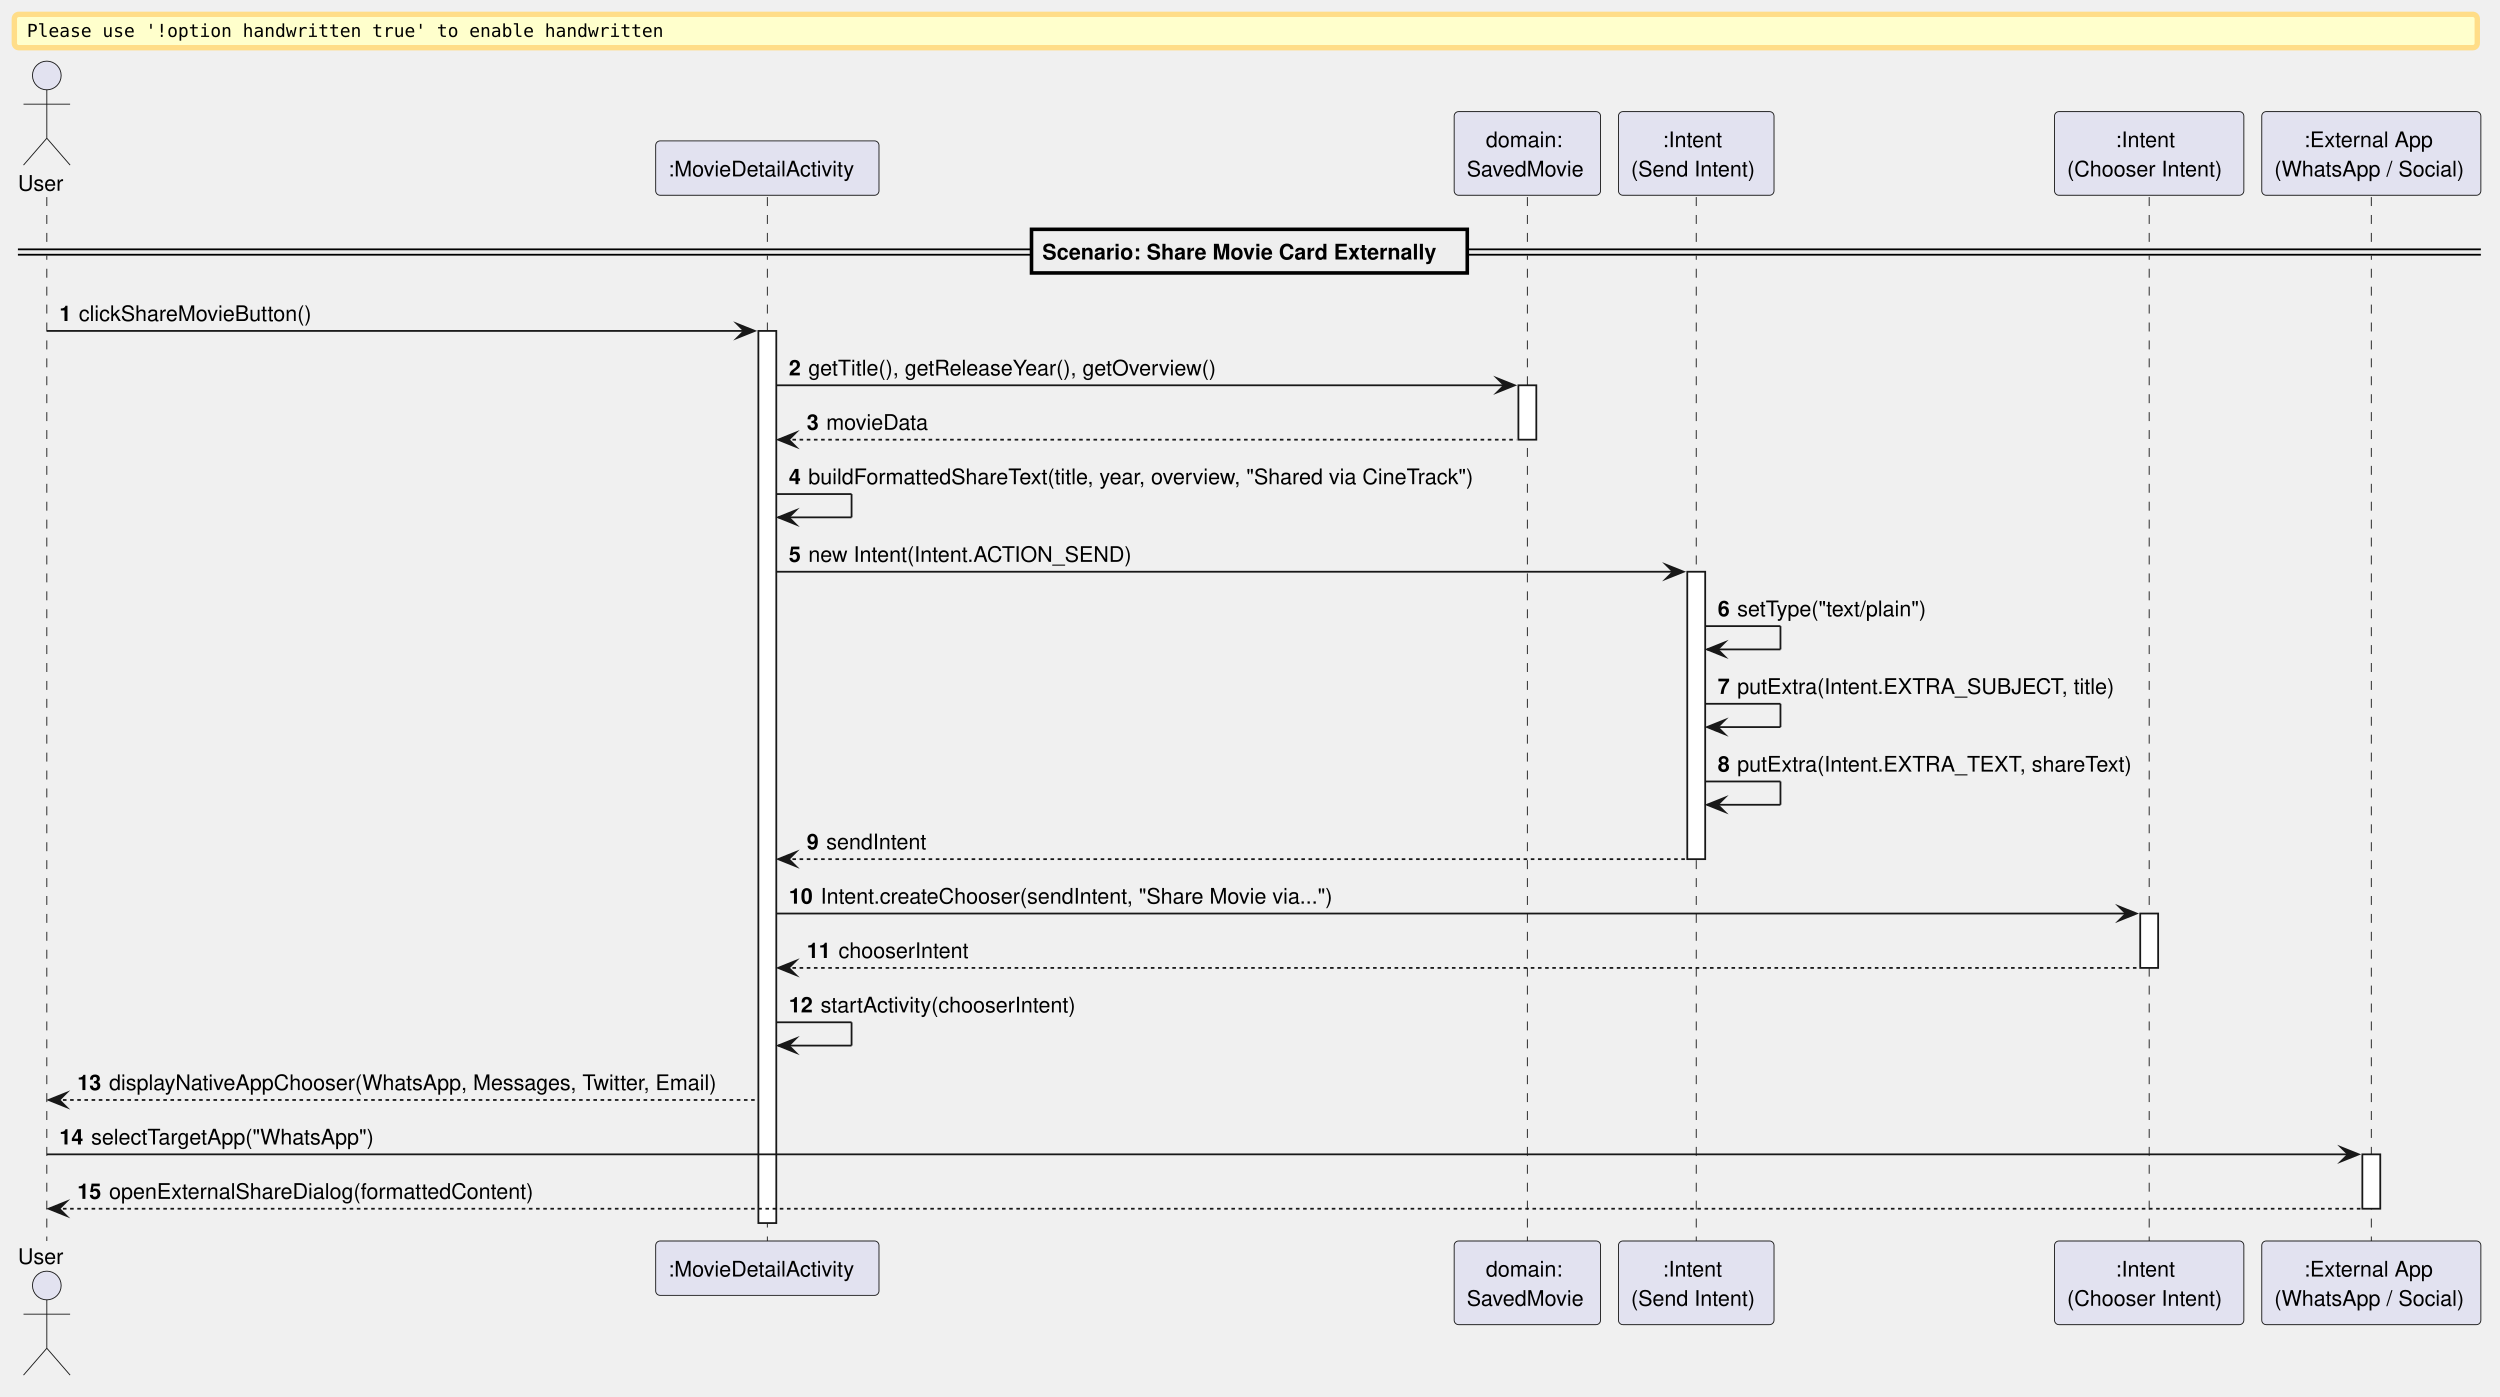
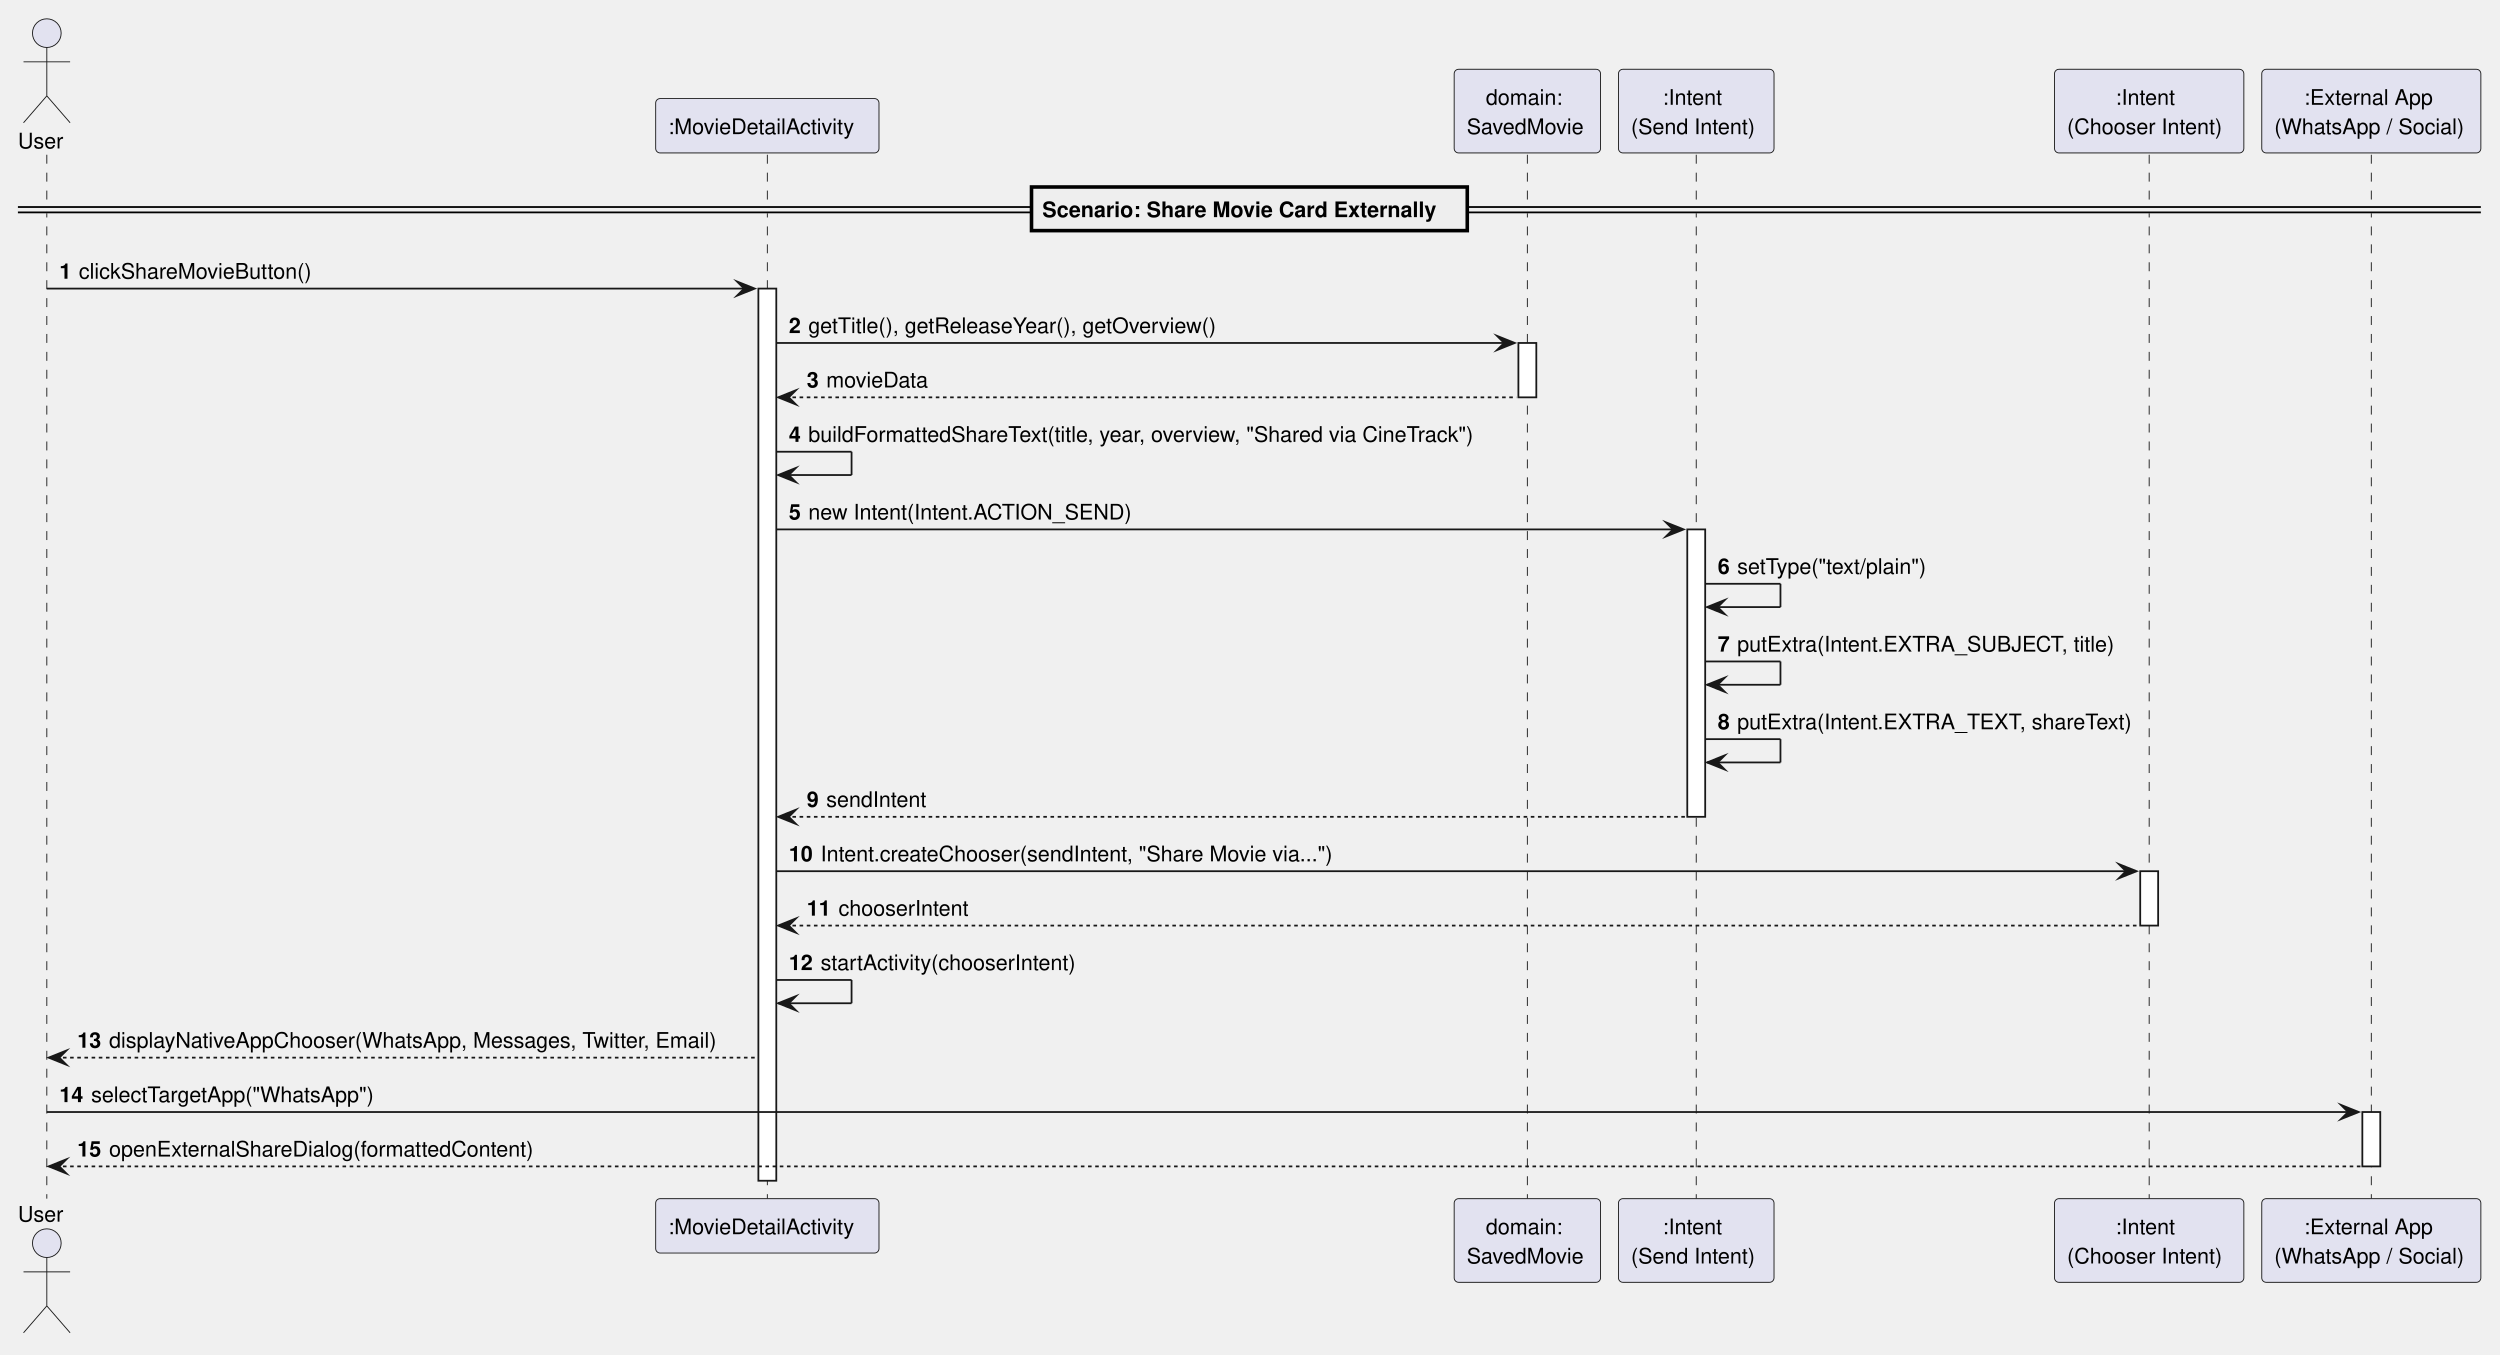
- <svg xmlns="http://www.w3.org/2000/svg" version="1.1" data-diagram-type="SEQUENCE" style="width:1395px;height:779px;background:#FFFFFF;" width="1395px" height="779px" viewBox="0 0 1395 779" zoomAndPan="magnify" preserveAspectRatio="none" contentStyleType="text/css">
+ <svg xmlns="http://www.w3.org/2000/svg" version="1.1" data-diagram-type="SEQUENCE" style="width:1395px;height:756px;background:#FFFFFF;" width="1395px" height="756px" viewBox="0 0 1395 756" zoomAndPan="magnify" preserveAspectRatio="none" contentStyleType="text/css">
  <defs />
  <g font-family="sans-serif" lengthAdjust="spacing">
-     <rect x="8" y="8" width="1374.317" height="18.62" fill="#FFC" style="stroke:#FD8;stroke-width:3;" rx="2.5" ry="2.5" />
-     <text x="15" y="20.62" fill="#000" font-size="10" textLength="354" font-family="monospace">Please use '!option handwritten true' to enable handwritten</text>
    <g>
-       <rect x="22.622" y="109.964" width="8" height="582.506" fill="#000" fill-opacity="0" />
-       <line x1="26.122" y1="109.964" x2="26.122" y2="692.47" style="stroke:#181818;stroke-width:0.5;stroke-dasharray:5,5;" />
+       <rect x="22.622" y="86.344" width="8" height="582.506" fill="#000" fill-opacity="0" />
+       <line x1="26.122" y1="86.344" x2="26.122" y2="668.85" style="stroke:#181818;stroke-width:0.5;stroke-dasharray:5,5;" />
    </g>
    <g>
-       <rect x="424.673" y="109.964" width="8" height="582.506" fill="#000" fill-opacity="0" />
-       <line x1="428.173" y1="109.964" x2="428.173" y2="692.47" style="stroke:#181818;stroke-width:0.5;stroke-dasharray:5,5;" />
+       <rect x="424.673" y="86.344" width="8" height="582.506" fill="#000" fill-opacity="0" />
+       <line x1="428.173" y1="86.344" x2="428.173" y2="668.85" style="stroke:#181818;stroke-width:0.5;stroke-dasharray:5,5;" />
    </g>
    <g>
-       <rect x="423.173" y="184.652" width="10" height="497.818" fill="#FFF" style="stroke:#181818;stroke-width:1;" />
+       <rect x="423.173" y="161.032" width="10" height="497.818" fill="#FFF" style="stroke:#181818;stroke-width:1;" />
    </g>
    <g>
-       <rect x="848.764" y="109.964" width="8" height="582.506" fill="#000" fill-opacity="0" />
-       <line x1="852.264" y1="109.964" x2="852.264" y2="692.47" style="stroke:#181818;stroke-width:0.5;stroke-dasharray:5,5;" />
+       <rect x="848.764" y="86.344" width="8" height="582.506" fill="#000" fill-opacity="0" />
+       <line x1="852.264" y1="86.344" x2="852.264" y2="668.85" style="stroke:#181818;stroke-width:0.5;stroke-dasharray:5,5;" />
    </g>
    <g>
-       <rect x="847.264" y="214.996" width="10" height="30.344" fill="#FFF" style="stroke:#181818;stroke-width:1;" />
+       <rect x="847.264" y="191.376" width="10" height="30.344" fill="#FFF" style="stroke:#181818;stroke-width:1;" />
    </g>
    <g>
-       <rect x="943" y="109.964" width="8" height="582.506" fill="#000" fill-opacity="0" />
-       <line x1="946.5" y1="109.964" x2="946.5" y2="692.47" style="stroke:#181818;stroke-width:0.5;stroke-dasharray:5,5;" />
+       <rect x="943" y="86.344" width="8" height="582.506" fill="#000" fill-opacity="0" />
+       <line x1="946.5" y1="86.344" x2="946.5" y2="668.85" style="stroke:#181818;stroke-width:0.5;stroke-dasharray:5,5;" />
    </g>
    <g>
-       <rect x="941.5" y="319.029" width="10" height="160.376" fill="#FFF" style="stroke:#181818;stroke-width:1;" />
+       <rect x="941.5" y="295.409" width="10" height="160.376" fill="#FFF" style="stroke:#181818;stroke-width:1;" />
    </g>
    <g>
-       <rect x="1195.742" y="109.964" width="8" height="582.506" fill="#000" fill-opacity="0" />
-       <line x1="1199.242" y1="109.964" x2="1199.242" y2="692.47" style="stroke:#181818;stroke-width:0.5;stroke-dasharray:5,5;" />
+       <rect x="1195.742" y="86.344" width="8" height="582.506" fill="#000" fill-opacity="0" />
+       <line x1="1199.242" y1="86.344" x2="1199.242" y2="668.85" style="stroke:#181818;stroke-width:0.5;stroke-dasharray:5,5;" />
    </g>
    <g>
-       <rect x="1194.242" y="509.749" width="10" height="30.344" fill="#FFF" style="stroke:#181818;stroke-width:1;" />
+       <rect x="1194.242" y="486.129" width="10" height="30.344" fill="#FFF" style="stroke:#181818;stroke-width:1;" />
    </g>
    <g>
-       <rect x="1319.69" y="109.964" width="8" height="582.506" fill="#000" fill-opacity="0" />
-       <line x1="1323.19" y1="109.964" x2="1323.19" y2="692.47" style="stroke:#181818;stroke-width:0.5;stroke-dasharray:5,5;" />
+       <rect x="1319.69" y="86.344" width="8" height="582.506" fill="#000" fill-opacity="0" />
+       <line x1="1323.19" y1="86.344" x2="1323.19" y2="668.85" style="stroke:#181818;stroke-width:0.5;stroke-dasharray:5,5;" />
    </g>
    <g>
-       <rect x="1318.19" y="644.126" width="10" height="30.344" fill="#FFF" style="stroke:#181818;stroke-width:1;" />
+       <rect x="1318.19" y="620.506" width="10" height="30.344" fill="#FFF" style="stroke:#181818;stroke-width:1;" />
    </g>
-     <text x="10" y="106.448" fill="#000" font-size="12" textLength="26.244" font-family="'Helvetica, Arial, sans-serif'">User</text>
-     <ellipse cx="26.122" cy="42.12" rx="8" ry="8" fill="#E2E2F0" style="stroke:#181818;stroke-width:0.5;" />
-     <path d="M26.122,50.12 L26.122,77.12 M13.122,58.12 L39.122,58.12 M26.122,77.12 L13.122,92.12 M26.122,77.12 L39.122,92.12" style="stroke:#181818;stroke-width:0.5;" fill="none" />
-     <rect x="365.87" y="78.62" width="124.605" height="30.344" fill="#E2E2F0" style="stroke:#181818;stroke-width:0.5;" rx="2.5" ry="2.5" />
-     <text x="372.87" y="98.448" fill="#000" font-size="12" textLength="110.605" font-family="'Helvetica, Arial, sans-serif'">:MovieDetailActivity</text>
-     <rect x="811.429" y="62.276" width="81.668" height="46.688" fill="#E2E2F0" style="stroke:#181818;stroke-width:0.5;" rx="2.5" ry="2.5" />
-     <text x="829.103" y="82.104" fill="#000" font-size="12" textLength="46.32" font-family="'Helvetica, Arial, sans-serif'">domain:</text>
-     <text x="818.429" y="98.448" fill="#000" font-size="12" textLength="67.668" font-family="'Helvetica, Arial, sans-serif'">SavedMovie</text>
-     <rect x="903.098" y="62.276" width="86.804" height="46.688" fill="#E2E2F0" style="stroke:#181818;stroke-width:0.5;" rx="2.5" ry="2.5" />
-     <text x="927.726" y="82.104" fill="#000" font-size="12" textLength="37.548" font-family="'Helvetica, Arial, sans-serif'">:Intent</text>
-     <text x="910.098" y="98.448" fill="#000" font-size="12" textLength="72.804" font-family="'Helvetica, Arial, sans-serif'">(Send Intent)</text>
-     <rect x="1146.419" y="62.276" width="105.645" height="46.688" fill="#E2E2F0" style="stroke:#181818;stroke-width:0.5;" rx="2.5" ry="2.5" />
-     <text x="1180.467" y="82.104" fill="#000" font-size="12" textLength="37.548" font-family="'Helvetica, Arial, sans-serif'">:Intent</text>
-     <text x="1153.419" y="98.448" fill="#000" font-size="12" textLength="91.645" font-family="'Helvetica, Arial, sans-serif'">(Chooser Intent)</text>
-     <rect x="1262.064" y="62.276" width="122.253" height="46.688" fill="#E2E2F0" style="stroke:#181818;stroke-width:0.5;" rx="2.5" ry="2.5" />
-     <text x="1285.648" y="82.104" fill="#000" font-size="12" textLength="75.085" font-family="'Helvetica, Arial, sans-serif'">:External App</text>
-     <text x="1269.064" y="98.448" fill="#000" font-size="12" textLength="108.253" font-family="'Helvetica, Arial, sans-serif'">(WhatsApp / Social)</text>
-     <text x="10" y="705.298" fill="#000" font-size="12" textLength="26.244" font-family="'Helvetica, Arial, sans-serif'">User</text>
-     <ellipse cx="26.122" cy="717.314" rx="8" ry="8" fill="#E2E2F0" style="stroke:#181818;stroke-width:0.5;" />
-     <path d="M26.122,725.314 L26.122,752.314 M13.122,733.314 L39.122,733.314 M26.122,752.314 L13.122,767.314 M26.122,752.314 L39.122,767.314" style="stroke:#181818;stroke-width:0.5;" fill="none" />
-     <rect x="365.87" y="692.47" width="124.605" height="30.344" fill="#E2E2F0" style="stroke:#181818;stroke-width:0.5;" rx="2.5" ry="2.5" />
-     <text x="372.87" y="712.298" fill="#000" font-size="12" textLength="110.605" font-family="'Helvetica, Arial, sans-serif'">:MovieDetailActivity</text>
-     <rect x="811.429" y="692.47" width="81.668" height="46.688" fill="#E2E2F0" style="stroke:#181818;stroke-width:0.5;" rx="2.5" ry="2.5" />
-     <text x="829.103" y="712.298" fill="#000" font-size="12" textLength="46.32" font-family="'Helvetica, Arial, sans-serif'">domain:</text>
-     <text x="818.429" y="728.642" fill="#000" font-size="12" textLength="67.668" font-family="'Helvetica, Arial, sans-serif'">SavedMovie</text>
-     <rect x="903.098" y="692.47" width="86.804" height="46.688" fill="#E2E2F0" style="stroke:#181818;stroke-width:0.5;" rx="2.5" ry="2.5" />
-     <text x="927.726" y="712.298" fill="#000" font-size="12" textLength="37.548" font-family="'Helvetica, Arial, sans-serif'">:Intent</text>
-     <text x="910.098" y="728.642" fill="#000" font-size="12" textLength="72.804" font-family="'Helvetica, Arial, sans-serif'">(Send Intent)</text>
-     <rect x="1146.419" y="692.47" width="105.645" height="46.688" fill="#E2E2F0" style="stroke:#181818;stroke-width:0.5;" rx="2.5" ry="2.5" />
-     <text x="1180.467" y="712.298" fill="#000" font-size="12" textLength="37.548" font-family="'Helvetica, Arial, sans-serif'">:Intent</text>
-     <text x="1153.419" y="728.642" fill="#000" font-size="12" textLength="91.645" font-family="'Helvetica, Arial, sans-serif'">(Chooser Intent)</text>
-     <rect x="1262.064" y="692.47" width="122.253" height="46.688" fill="#E2E2F0" style="stroke:#181818;stroke-width:0.5;" rx="2.5" ry="2.5" />
-     <text x="1285.648" y="712.298" fill="#000" font-size="12" textLength="75.085" font-family="'Helvetica, Arial, sans-serif'">:External App</text>
-     <text x="1269.064" y="728.642" fill="#000" font-size="12" textLength="108.253" font-family="'Helvetica, Arial, sans-serif'">(WhatsApp / Social)</text>
-     <rect x="10" y="139.136" width="1374.317" height="3" fill="#EEE" style="stroke:#EEE;stroke-width:1;" />
-     <line x1="10" y1="139.136" x2="1384.317" y2="139.136" style="stroke:#000;stroke-width:1;" />
-     <line x1="10" y1="142.136" x2="1384.317" y2="142.136" style="stroke:#000;stroke-width:1;" />
-     <rect x="575.582" y="127.964" width="243.154" height="24.344" fill="#EEE" style="stroke:#000;stroke-width:2;" />
-     <text x="581.582" y="144.792" fill="#000" font-size="12" textLength="226.034" font-weight="700" font-family="'Helvetica, Arial, sans-serif'">Scenario: Share Movie Card Externally</text>
-     <polygon points="411.173,180.652,421.173,184.652,411.173,188.652,415.173,184.652" fill="#181818" style="stroke:#181818;stroke-width:1;stroke-linejoin:miter;stroke-miterlimit:10;" />
-     <line x1="26.122" y1="184.652" x2="417.173" y2="184.652" style="stroke:#181818;stroke-width:1;" />
-     <text x="33.122" y="179.136" fill="#000" font-size="12" font-weight="700" font-family="'Helvetica, Arial, sans-serif'">1</text>
-     <text x="43.986" y="179.136" fill="#000" font-size="12" textLength="136.441" font-family="'Helvetica, Arial, sans-serif'">clickShareMovieButton()</text>
-     <polygon points="835.264,210.996,845.264,214.996,835.264,218.996,839.264,214.996" fill="#181818" style="stroke:#181818;stroke-width:1;stroke-linejoin:miter;stroke-miterlimit:10;" />
-     <line x1="433.173" y1="214.996" x2="841.264" y2="214.996" style="stroke:#181818;stroke-width:1;" />
-     <text x="440.173" y="209.48" fill="#000" font-size="12" font-weight="700" font-family="'Helvetica, Arial, sans-serif'">2</text>
-     <text x="451.037" y="209.48" fill="#000" font-size="12" textLength="234.854" font-family="'Helvetica, Arial, sans-serif'">getTitle(), getReleaseYear(), getOverview()</text>
-     <polygon points="444.173,241.341,434.173,245.341,444.173,249.341,440.173,245.341" fill="#181818" style="stroke:#181818;stroke-width:1;stroke-linejoin:miter;stroke-miterlimit:10;" />
-     <line x1="438.173" y1="245.341" x2="846.264" y2="245.341" style="stroke:#181818;stroke-width:1;stroke-dasharray:2,2;" />
-     <text x="450.173" y="239.825" fill="#000" font-size="12" font-weight="700" font-family="'Helvetica, Arial, sans-serif'">3</text>
-     <text x="461.037" y="239.825" fill="#000" font-size="12" textLength="60.996" font-family="'Helvetica, Arial, sans-serif'">movieData</text>
-     <line x1="433.173" y1="275.685" x2="475.173" y2="275.685" style="stroke:#181818;stroke-width:1;" />
-     <line x1="475.173" y1="275.685" x2="475.173" y2="288.685" style="stroke:#181818;stroke-width:1;" />
-     <line x1="434.173" y1="288.685" x2="475.173" y2="288.685" style="stroke:#181818;stroke-width:1;" />
-     <polygon points="444.173,284.685,434.173,288.685,444.173,292.685,440.173,288.685" fill="#181818" style="stroke:#181818;stroke-width:1;stroke-linejoin:miter;stroke-miterlimit:10;" />
-     <text x="440.173" y="270.169" fill="#000" font-size="12" font-weight="700" font-family="'Helvetica, Arial, sans-serif'">4</text>
-     <text x="451.037" y="270.169" fill="#000" font-size="12" textLength="394.227" font-family="'Helvetica, Arial, sans-serif'">buildFormattedShareText(title, year, overview, "Shared via CineTrack")</text>
-     <polygon points="929.5,315.029,939.5,319.029,929.5,323.029,933.5,319.029" fill="#181818" style="stroke:#181818;stroke-width:1;stroke-linejoin:miter;stroke-miterlimit:10;" />
-     <line x1="433.173" y1="319.029" x2="935.5" y2="319.029" style="stroke:#181818;stroke-width:1;" />
-     <text x="440.173" y="313.513" fill="#000" font-size="12" font-weight="700" font-family="'Helvetica, Arial, sans-serif'">5</text>
-     <text x="451.037" y="313.513" fill="#000" font-size="12" textLength="186.769" font-family="'Helvetica, Arial, sans-serif'">new Intent(Intent.ACTION_SEND)</text>
-     <line x1="951.5" y1="349.373" x2="993.5" y2="349.373" style="stroke:#181818;stroke-width:1;" />
-     <line x1="993.5" y1="349.373" x2="993.5" y2="362.373" style="stroke:#181818;stroke-width:1;" />
-     <line x1="952.5" y1="362.373" x2="993.5" y2="362.373" style="stroke:#181818;stroke-width:1;" />
-     <polygon points="962.5,358.373,952.5,362.373,962.5,366.373,958.5,362.373" fill="#181818" style="stroke:#181818;stroke-width:1;stroke-linejoin:miter;stroke-miterlimit:10;" />
-     <text x="958.5" y="343.857" fill="#000" font-size="12" font-weight="700" font-family="'Helvetica, Arial, sans-serif'">6</text>
-     <text x="969.364" y="343.857" fill="#000" font-size="12" textLength="114.745" font-family="'Helvetica, Arial, sans-serif'">setType("text/plain")</text>
-     <line x1="951.5" y1="392.717" x2="993.5" y2="392.717" style="stroke:#181818;stroke-width:1;" />
-     <line x1="993.5" y1="392.717" x2="993.5" y2="405.717" style="stroke:#181818;stroke-width:1;" />
-     <line x1="952.5" y1="405.717" x2="993.5" y2="405.717" style="stroke:#181818;stroke-width:1;" />
-     <polygon points="962.5,401.717,952.5,405.717,962.5,409.717,958.5,405.717" fill="#181818" style="stroke:#181818;stroke-width:1;stroke-linejoin:miter;stroke-miterlimit:10;" />
-     <text x="958.5" y="387.201" fill="#000" font-size="12" font-weight="700" font-family="'Helvetica, Arial, sans-serif'">7</text>
-     <text x="969.364" y="387.201" fill="#000" font-size="12" textLength="209.077" font-family="'Helvetica, Arial, sans-serif'">putExtra(Intent.EXTRA_SUBJECT, title)</text>
-     <line x1="951.5" y1="436.061" x2="993.5" y2="436.061" style="stroke:#181818;stroke-width:1;" />
-     <line x1="993.5" y1="436.061" x2="993.5" y2="449.061" style="stroke:#181818;stroke-width:1;" />
-     <line x1="952.5" y1="449.061" x2="993.5" y2="449.061" style="stroke:#181818;stroke-width:1;" />
-     <polygon points="962.5,445.061,952.5,449.061,962.5,453.061,958.5,449.061" fill="#181818" style="stroke:#181818;stroke-width:1;stroke-linejoin:miter;stroke-miterlimit:10;" />
-     <text x="958.5" y="430.545" fill="#000" font-size="12" font-weight="700" font-family="'Helvetica, Arial, sans-serif'">8</text>
-     <text x="969.364" y="430.545" fill="#000" font-size="12" textLength="222.877" font-family="'Helvetica, Arial, sans-serif'">putExtra(Intent.EXTRA_TEXT, shareText)</text>
-     <polygon points="444.173,475.405,434.173,479.405,444.173,483.405,440.173,479.405" fill="#181818" style="stroke:#181818;stroke-width:1;stroke-linejoin:miter;stroke-miterlimit:10;" />
-     <line x1="438.173" y1="479.405" x2="940.5" y2="479.405" style="stroke:#181818;stroke-width:1;stroke-dasharray:2,2;" />
-     <text x="450.173" y="473.889" fill="#000" font-size="12" font-weight="700" font-family="'Helvetica, Arial, sans-serif'">9</text>
-     <text x="461.037" y="473.889" fill="#000" font-size="12" textLength="61.644" font-family="'Helvetica, Arial, sans-serif'">sendIntent</text>
-     <polygon points="1182.242,505.749,1192.242,509.749,1182.242,513.749,1186.242,509.749" fill="#181818" style="stroke:#181818;stroke-width:1;stroke-linejoin:miter;stroke-miterlimit:10;" />
-     <line x1="433.173" y1="509.749" x2="1188.242" y2="509.749" style="stroke:#181818;stroke-width:1;" />
-     <text x="440.173" y="504.233" fill="#000" font-size="12" textLength="13.728" font-weight="700" font-family="'Helvetica, Arial, sans-serif'">10</text>
-     <text x="457.901" y="504.233" fill="#000" font-size="12" textLength="303.206" font-family="'Helvetica, Arial, sans-serif'">Intent.createChooser(sendIntent, "Share Movie via...")</text>
-     <polygon points="444.173,536.093,434.173,540.093,444.173,544.093,440.173,540.093" fill="#181818" style="stroke:#181818;stroke-width:1;stroke-linejoin:miter;stroke-miterlimit:10;" />
-     <line x1="438.173" y1="540.093" x2="1193.242" y2="540.093" style="stroke:#181818;stroke-width:1;stroke-dasharray:2,2;" />
-     <text x="450.173" y="534.577" fill="#000" font-size="12" textLength="13.728" font-weight="700" font-family="'Helvetica, Arial, sans-serif'">11</text>
-     <text x="467.901" y="534.577" fill="#000" font-size="12" textLength="79.501" font-family="'Helvetica, Arial, sans-serif'">chooserIntent</text>
-     <line x1="433.173" y1="570.438" x2="475.173" y2="570.438" style="stroke:#181818;stroke-width:1;" />
-     <line x1="475.173" y1="570.438" x2="475.173" y2="583.438" style="stroke:#181818;stroke-width:1;" />
-     <line x1="434.173" y1="583.438" x2="475.173" y2="583.438" style="stroke:#181818;stroke-width:1;" />
-     <polygon points="444.173,579.438,434.173,583.438,444.173,587.438,440.173,583.438" fill="#181818" style="stroke:#181818;stroke-width:1;stroke-linejoin:miter;stroke-miterlimit:10;" />
-     <text x="440.173" y="564.922" fill="#000" font-size="12" textLength="13.728" font-weight="700" font-family="'Helvetica, Arial, sans-serif'">12</text>
-     <text x="457.901" y="564.922" fill="#000" font-size="12" textLength="153.301" font-family="'Helvetica, Arial, sans-serif'">startActivity(chooserIntent)</text>
-     <polygon points="37.122,609.782,27.122,613.782,37.122,617.782,33.122,613.782" fill="#181818" style="stroke:#181818;stroke-width:1;stroke-linejoin:miter;stroke-miterlimit:10;" />
-     <line x1="31.122" y1="613.782" x2="422.173" y2="613.782" style="stroke:#181818;stroke-width:1;stroke-dasharray:2,2;" />
-     <text x="43.122" y="608.266" fill="#000" font-size="12" textLength="13.728" font-weight="700" font-family="'Helvetica, Arial, sans-serif'">13</text>
-     <text x="60.85" y="608.266" fill="#000" font-size="12" textLength="355.323" font-family="'Helvetica, Arial, sans-serif'">displayNativeAppChooser(WhatsApp, Messages, Twitter, Email)</text>
-     <polygon points="1306.19,640.126,1316.19,644.126,1306.19,648.126,1310.19,644.126" fill="#181818" style="stroke:#181818;stroke-width:1;stroke-linejoin:miter;stroke-miterlimit:10;" />
-     <line x1="26.122" y1="644.126" x2="1312.19" y2="644.126" style="stroke:#181818;stroke-width:1;" />
-     <text x="33.122" y="638.61" fill="#000" font-size="12" textLength="13.728" font-weight="700" font-family="'Helvetica, Arial, sans-serif'">14</text>
-     <text x="50.85" y="638.61" fill="#000" font-size="12" textLength="166.549" font-family="'Helvetica, Arial, sans-serif'">selectTargetApp("WhatsApp")</text>
-     <polygon points="37.122,670.47,27.122,674.47,37.122,678.47,33.122,674.47" fill="#181818" style="stroke:#181818;stroke-width:1;stroke-linejoin:miter;stroke-miterlimit:10;" />
-     <line x1="31.122" y1="674.47" x2="1317.19" y2="674.47" style="stroke:#181818;stroke-width:1;stroke-dasharray:2,2;" />
-     <text x="43.122" y="668.954" fill="#000" font-size="12" textLength="13.728" font-weight="700" font-family="'Helvetica, Arial, sans-serif'">15</text>
-     <text x="60.85" y="668.954" fill="#000" font-size="12" textLength="253.346" font-family="'Helvetica, Arial, sans-serif'">openExternalShareDialog(formattedContent)</text>
+     <text x="10" y="82.828" fill="#000" font-size="12" textLength="26.244" font-family="'Helvetica, Arial, sans-serif'">User</text>
+     <ellipse cx="26.122" cy="18.5" rx="8" ry="8" fill="#E2E2F0" style="stroke:#181818;stroke-width:0.5;" />
+     <path d="M26.122,26.5 L26.122,53.5 M13.122,34.5 L39.122,34.5 M26.122,53.5 L13.122,68.5 M26.122,53.5 L39.122,68.5" style="stroke:#181818;stroke-width:0.5;" fill="none" />
+     <rect x="365.87" y="55" width="124.605" height="30.344" fill="#E2E2F0" style="stroke:#181818;stroke-width:0.5;" rx="2.5" ry="2.5" />
+     <text x="372.87" y="74.828" fill="#000" font-size="12" textLength="110.605" font-family="'Helvetica, Arial, sans-serif'">:MovieDetailActivity</text>
+     <rect x="811.429" y="38.656" width="81.668" height="46.688" fill="#E2E2F0" style="stroke:#181818;stroke-width:0.5;" rx="2.5" ry="2.5" />
+     <text x="829.103" y="58.484" fill="#000" font-size="12" textLength="46.32" font-family="'Helvetica, Arial, sans-serif'">domain:</text>
+     <text x="818.429" y="74.828" fill="#000" font-size="12" textLength="67.668" font-family="'Helvetica, Arial, sans-serif'">SavedMovie</text>
+     <rect x="903.098" y="38.656" width="86.804" height="46.688" fill="#E2E2F0" style="stroke:#181818;stroke-width:0.5;" rx="2.5" ry="2.5" />
+     <text x="927.726" y="58.484" fill="#000" font-size="12" textLength="37.548" font-family="'Helvetica, Arial, sans-serif'">:Intent</text>
+     <text x="910.098" y="74.828" fill="#000" font-size="12" textLength="72.804" font-family="'Helvetica, Arial, sans-serif'">(Send Intent)</text>
+     <rect x="1146.419" y="38.656" width="105.645" height="46.688" fill="#E2E2F0" style="stroke:#181818;stroke-width:0.5;" rx="2.5" ry="2.5" />
+     <text x="1180.467" y="58.484" fill="#000" font-size="12" textLength="37.548" font-family="'Helvetica, Arial, sans-serif'">:Intent</text>
+     <text x="1153.419" y="74.828" fill="#000" font-size="12" textLength="91.645" font-family="'Helvetica, Arial, sans-serif'">(Chooser Intent)</text>
+     <rect x="1262.064" y="38.656" width="122.253" height="46.688" fill="#E2E2F0" style="stroke:#181818;stroke-width:0.5;" rx="2.5" ry="2.5" />
+     <text x="1285.648" y="58.484" fill="#000" font-size="12" textLength="75.085" font-family="'Helvetica, Arial, sans-serif'">:External App</text>
+     <text x="1269.064" y="74.828" fill="#000" font-size="12" textLength="108.253" font-family="'Helvetica, Arial, sans-serif'">(WhatsApp / Social)</text>
+     <text x="10" y="681.678" fill="#000" font-size="12" textLength="26.244" font-family="'Helvetica, Arial, sans-serif'">User</text>
+     <ellipse cx="26.122" cy="693.694" rx="8" ry="8" fill="#E2E2F0" style="stroke:#181818;stroke-width:0.5;" />
+     <path d="M26.122,701.694 L26.122,728.694 M13.122,709.694 L39.122,709.694 M26.122,728.694 L13.122,743.694 M26.122,728.694 L39.122,743.694" style="stroke:#181818;stroke-width:0.5;" fill="none" />
+     <rect x="365.87" y="668.85" width="124.605" height="30.344" fill="#E2E2F0" style="stroke:#181818;stroke-width:0.5;" rx="2.5" ry="2.5" />
+     <text x="372.87" y="688.678" fill="#000" font-size="12" textLength="110.605" font-family="'Helvetica, Arial, sans-serif'">:MovieDetailActivity</text>
+     <rect x="811.429" y="668.85" width="81.668" height="46.688" fill="#E2E2F0" style="stroke:#181818;stroke-width:0.5;" rx="2.5" ry="2.5" />
+     <text x="829.103" y="688.678" fill="#000" font-size="12" textLength="46.32" font-family="'Helvetica, Arial, sans-serif'">domain:</text>
+     <text x="818.429" y="705.022" fill="#000" font-size="12" textLength="67.668" font-family="'Helvetica, Arial, sans-serif'">SavedMovie</text>
+     <rect x="903.098" y="668.85" width="86.804" height="46.688" fill="#E2E2F0" style="stroke:#181818;stroke-width:0.5;" rx="2.5" ry="2.5" />
+     <text x="927.726" y="688.678" fill="#000" font-size="12" textLength="37.548" font-family="'Helvetica, Arial, sans-serif'">:Intent</text>
+     <text x="910.098" y="705.022" fill="#000" font-size="12" textLength="72.804" font-family="'Helvetica, Arial, sans-serif'">(Send Intent)</text>
+     <rect x="1146.419" y="668.85" width="105.645" height="46.688" fill="#E2E2F0" style="stroke:#181818;stroke-width:0.5;" rx="2.5" ry="2.5" />
+     <text x="1180.467" y="688.678" fill="#000" font-size="12" textLength="37.548" font-family="'Helvetica, Arial, sans-serif'">:Intent</text>
+     <text x="1153.419" y="705.022" fill="#000" font-size="12" textLength="91.645" font-family="'Helvetica, Arial, sans-serif'">(Chooser Intent)</text>
+     <rect x="1262.064" y="668.85" width="122.253" height="46.688" fill="#E2E2F0" style="stroke:#181818;stroke-width:0.5;" rx="2.5" ry="2.5" />
+     <text x="1285.648" y="688.678" fill="#000" font-size="12" textLength="75.085" font-family="'Helvetica, Arial, sans-serif'">:External App</text>
+     <text x="1269.064" y="705.022" fill="#000" font-size="12" textLength="108.253" font-family="'Helvetica, Arial, sans-serif'">(WhatsApp / Social)</text>
+     <rect x="10" y="115.516" width="1374.317" height="3" fill="#EEE" style="stroke:#EEE;stroke-width:1;" />
+     <line x1="10" y1="115.516" x2="1384.317" y2="115.516" style="stroke:#000;stroke-width:1;" />
+     <line x1="10" y1="118.516" x2="1384.317" y2="118.516" style="stroke:#000;stroke-width:1;" />
+     <rect x="575.582" y="104.344" width="243.154" height="24.344" fill="#EEE" style="stroke:#000;stroke-width:2;" />
+     <text x="581.582" y="121.172" fill="#000" font-size="12" textLength="226.034" font-weight="700" font-family="'Helvetica, Arial, sans-serif'">Scenario: Share Movie Card Externally</text>
+     <polygon points="411.173,157.032,421.173,161.032,411.173,165.032,415.173,161.032" fill="#181818" style="stroke:#181818;stroke-width:1;stroke-linejoin:miter;stroke-miterlimit:10;" />
+     <line x1="26.122" y1="161.032" x2="417.173" y2="161.032" style="stroke:#181818;stroke-width:1;" />
+     <text x="33.122" y="155.516" fill="#000" font-size="12" font-weight="700" font-family="'Helvetica, Arial, sans-serif'">1</text>
+     <text x="43.986" y="155.516" fill="#000" font-size="12" textLength="136.441" font-family="'Helvetica, Arial, sans-serif'">clickShareMovieButton()</text>
+     <polygon points="835.264,187.376,845.264,191.376,835.264,195.376,839.264,191.376" fill="#181818" style="stroke:#181818;stroke-width:1;stroke-linejoin:miter;stroke-miterlimit:10;" />
+     <line x1="433.173" y1="191.376" x2="841.264" y2="191.376" style="stroke:#181818;stroke-width:1;" />
+     <text x="440.173" y="185.86" fill="#000" font-size="12" font-weight="700" font-family="'Helvetica, Arial, sans-serif'">2</text>
+     <text x="451.037" y="185.86" fill="#000" font-size="12" textLength="234.854" font-family="'Helvetica, Arial, sans-serif'">getTitle(), getReleaseYear(), getOverview()</text>
+     <polygon points="444.173,217.721,434.173,221.721,444.173,225.721,440.173,221.721" fill="#181818" style="stroke:#181818;stroke-width:1;stroke-linejoin:miter;stroke-miterlimit:10;" />
+     <line x1="438.173" y1="221.721" x2="846.264" y2="221.721" style="stroke:#181818;stroke-width:1;stroke-dasharray:2,2;" />
+     <text x="450.173" y="216.205" fill="#000" font-size="12" font-weight="700" font-family="'Helvetica, Arial, sans-serif'">3</text>
+     <text x="461.037" y="216.205" fill="#000" font-size="12" textLength="60.996" font-family="'Helvetica, Arial, sans-serif'">movieData</text>
+     <line x1="433.173" y1="252.065" x2="475.173" y2="252.065" style="stroke:#181818;stroke-width:1;" />
+     <line x1="475.173" y1="252.065" x2="475.173" y2="265.065" style="stroke:#181818;stroke-width:1;" />
+     <line x1="434.173" y1="265.065" x2="475.173" y2="265.065" style="stroke:#181818;stroke-width:1;" />
+     <polygon points="444.173,261.065,434.173,265.065,444.173,269.065,440.173,265.065" fill="#181818" style="stroke:#181818;stroke-width:1;stroke-linejoin:miter;stroke-miterlimit:10;" />
+     <text x="440.173" y="246.549" fill="#000" font-size="12" font-weight="700" font-family="'Helvetica, Arial, sans-serif'">4</text>
+     <text x="451.037" y="246.549" fill="#000" font-size="12" textLength="394.227" font-family="'Helvetica, Arial, sans-serif'">buildFormattedShareText(title, year, overview, "Shared via CineTrack")</text>
+     <polygon points="929.5,291.409,939.5,295.409,929.5,299.409,933.5,295.409" fill="#181818" style="stroke:#181818;stroke-width:1;stroke-linejoin:miter;stroke-miterlimit:10;" />
+     <line x1="433.173" y1="295.409" x2="935.5" y2="295.409" style="stroke:#181818;stroke-width:1;" />
+     <text x="440.173" y="289.893" fill="#000" font-size="12" font-weight="700" font-family="'Helvetica, Arial, sans-serif'">5</text>
+     <text x="451.037" y="289.893" fill="#000" font-size="12" textLength="186.769" font-family="'Helvetica, Arial, sans-serif'">new Intent(Intent.ACTION_SEND)</text>
+     <line x1="951.5" y1="325.753" x2="993.5" y2="325.753" style="stroke:#181818;stroke-width:1;" />
+     <line x1="993.5" y1="325.753" x2="993.5" y2="338.753" style="stroke:#181818;stroke-width:1;" />
+     <line x1="952.5" y1="338.753" x2="993.5" y2="338.753" style="stroke:#181818;stroke-width:1;" />
+     <polygon points="962.5,334.753,952.5,338.753,962.5,342.753,958.5,338.753" fill="#181818" style="stroke:#181818;stroke-width:1;stroke-linejoin:miter;stroke-miterlimit:10;" />
+     <text x="958.5" y="320.237" fill="#000" font-size="12" font-weight="700" font-family="'Helvetica, Arial, sans-serif'">6</text>
+     <text x="969.364" y="320.237" fill="#000" font-size="12" textLength="114.745" font-family="'Helvetica, Arial, sans-serif'">setType("text/plain")</text>
+     <line x1="951.5" y1="369.097" x2="993.5" y2="369.097" style="stroke:#181818;stroke-width:1;" />
+     <line x1="993.5" y1="369.097" x2="993.5" y2="382.097" style="stroke:#181818;stroke-width:1;" />
+     <line x1="952.5" y1="382.097" x2="993.5" y2="382.097" style="stroke:#181818;stroke-width:1;" />
+     <polygon points="962.5,378.097,952.5,382.097,962.5,386.097,958.5,382.097" fill="#181818" style="stroke:#181818;stroke-width:1;stroke-linejoin:miter;stroke-miterlimit:10;" />
+     <text x="958.5" y="363.581" fill="#000" font-size="12" font-weight="700" font-family="'Helvetica, Arial, sans-serif'">7</text>
+     <text x="969.364" y="363.581" fill="#000" font-size="12" textLength="209.077" font-family="'Helvetica, Arial, sans-serif'">putExtra(Intent.EXTRA_SUBJECT, title)</text>
+     <line x1="951.5" y1="412.441" x2="993.5" y2="412.441" style="stroke:#181818;stroke-width:1;" />
+     <line x1="993.5" y1="412.441" x2="993.5" y2="425.441" style="stroke:#181818;stroke-width:1;" />
+     <line x1="952.5" y1="425.441" x2="993.5" y2="425.441" style="stroke:#181818;stroke-width:1;" />
+     <polygon points="962.5,421.441,952.5,425.441,962.5,429.441,958.5,425.441" fill="#181818" style="stroke:#181818;stroke-width:1;stroke-linejoin:miter;stroke-miterlimit:10;" />
+     <text x="958.5" y="406.925" fill="#000" font-size="12" font-weight="700" font-family="'Helvetica, Arial, sans-serif'">8</text>
+     <text x="969.364" y="406.925" fill="#000" font-size="12" textLength="222.877" font-family="'Helvetica, Arial, sans-serif'">putExtra(Intent.EXTRA_TEXT, shareText)</text>
+     <polygon points="444.173,451.785,434.173,455.785,444.173,459.785,440.173,455.785" fill="#181818" style="stroke:#181818;stroke-width:1;stroke-linejoin:miter;stroke-miterlimit:10;" />
+     <line x1="438.173" y1="455.785" x2="940.5" y2="455.785" style="stroke:#181818;stroke-width:1;stroke-dasharray:2,2;" />
+     <text x="450.173" y="450.269" fill="#000" font-size="12" font-weight="700" font-family="'Helvetica, Arial, sans-serif'">9</text>
+     <text x="461.037" y="450.269" fill="#000" font-size="12" textLength="61.644" font-family="'Helvetica, Arial, sans-serif'">sendIntent</text>
+     <polygon points="1182.242,482.129,1192.242,486.129,1182.242,490.129,1186.242,486.129" fill="#181818" style="stroke:#181818;stroke-width:1;stroke-linejoin:miter;stroke-miterlimit:10;" />
+     <line x1="433.173" y1="486.129" x2="1188.242" y2="486.129" style="stroke:#181818;stroke-width:1;" />
+     <text x="440.173" y="480.613" fill="#000" font-size="12" textLength="13.728" font-weight="700" font-family="'Helvetica, Arial, sans-serif'">10</text>
+     <text x="457.901" y="480.613" fill="#000" font-size="12" textLength="303.206" font-family="'Helvetica, Arial, sans-serif'">Intent.createChooser(sendIntent, "Share Movie via...")</text>
+     <polygon points="444.173,512.473,434.173,516.473,444.173,520.473,440.173,516.473" fill="#181818" style="stroke:#181818;stroke-width:1;stroke-linejoin:miter;stroke-miterlimit:10;" />
+     <line x1="438.173" y1="516.473" x2="1193.242" y2="516.473" style="stroke:#181818;stroke-width:1;stroke-dasharray:2,2;" />
+     <text x="450.173" y="510.957" fill="#000" font-size="12" textLength="13.728" font-weight="700" font-family="'Helvetica, Arial, sans-serif'">11</text>
+     <text x="467.901" y="510.957" fill="#000" font-size="12" textLength="79.501" font-family="'Helvetica, Arial, sans-serif'">chooserIntent</text>
+     <line x1="433.173" y1="546.818" x2="475.173" y2="546.818" style="stroke:#181818;stroke-width:1;" />
+     <line x1="475.173" y1="546.818" x2="475.173" y2="559.818" style="stroke:#181818;stroke-width:1;" />
+     <line x1="434.173" y1="559.818" x2="475.173" y2="559.818" style="stroke:#181818;stroke-width:1;" />
+     <polygon points="444.173,555.818,434.173,559.818,444.173,563.818,440.173,559.818" fill="#181818" style="stroke:#181818;stroke-width:1;stroke-linejoin:miter;stroke-miterlimit:10;" />
+     <text x="440.173" y="541.302" fill="#000" font-size="12" textLength="13.728" font-weight="700" font-family="'Helvetica, Arial, sans-serif'">12</text>
+     <text x="457.901" y="541.302" fill="#000" font-size="12" textLength="153.301" font-family="'Helvetica, Arial, sans-serif'">startActivity(chooserIntent)</text>
+     <polygon points="37.122,586.162,27.122,590.162,37.122,594.162,33.122,590.162" fill="#181818" style="stroke:#181818;stroke-width:1;stroke-linejoin:miter;stroke-miterlimit:10;" />
+     <line x1="31.122" y1="590.162" x2="422.173" y2="590.162" style="stroke:#181818;stroke-width:1;stroke-dasharray:2,2;" />
+     <text x="43.122" y="584.646" fill="#000" font-size="12" textLength="13.728" font-weight="700" font-family="'Helvetica, Arial, sans-serif'">13</text>
+     <text x="60.85" y="584.646" fill="#000" font-size="12" textLength="355.323" font-family="'Helvetica, Arial, sans-serif'">displayNativeAppChooser(WhatsApp, Messages, Twitter, Email)</text>
+     <polygon points="1306.19,616.506,1316.19,620.506,1306.19,624.506,1310.19,620.506" fill="#181818" style="stroke:#181818;stroke-width:1;stroke-linejoin:miter;stroke-miterlimit:10;" />
+     <line x1="26.122" y1="620.506" x2="1312.19" y2="620.506" style="stroke:#181818;stroke-width:1;" />
+     <text x="33.122" y="614.99" fill="#000" font-size="12" textLength="13.728" font-weight="700" font-family="'Helvetica, Arial, sans-serif'">14</text>
+     <text x="50.85" y="614.99" fill="#000" font-size="12" textLength="166.549" font-family="'Helvetica, Arial, sans-serif'">selectTargetApp("WhatsApp")</text>
+     <polygon points="37.122,646.85,27.122,650.85,37.122,654.85,33.122,650.85" fill="#181818" style="stroke:#181818;stroke-width:1;stroke-linejoin:miter;stroke-miterlimit:10;" />
+     <line x1="31.122" y1="650.85" x2="1317.19" y2="650.85" style="stroke:#181818;stroke-width:1;stroke-dasharray:2,2;" />
+     <text x="43.122" y="645.334" fill="#000" font-size="12" textLength="13.728" font-weight="700" font-family="'Helvetica, Arial, sans-serif'">15</text>
+     <text x="60.85" y="645.334" fill="#000" font-size="12" textLength="253.346" font-family="'Helvetica, Arial, sans-serif'">openExternalShareDialog(formattedContent)</text>
  </g>
</svg>
